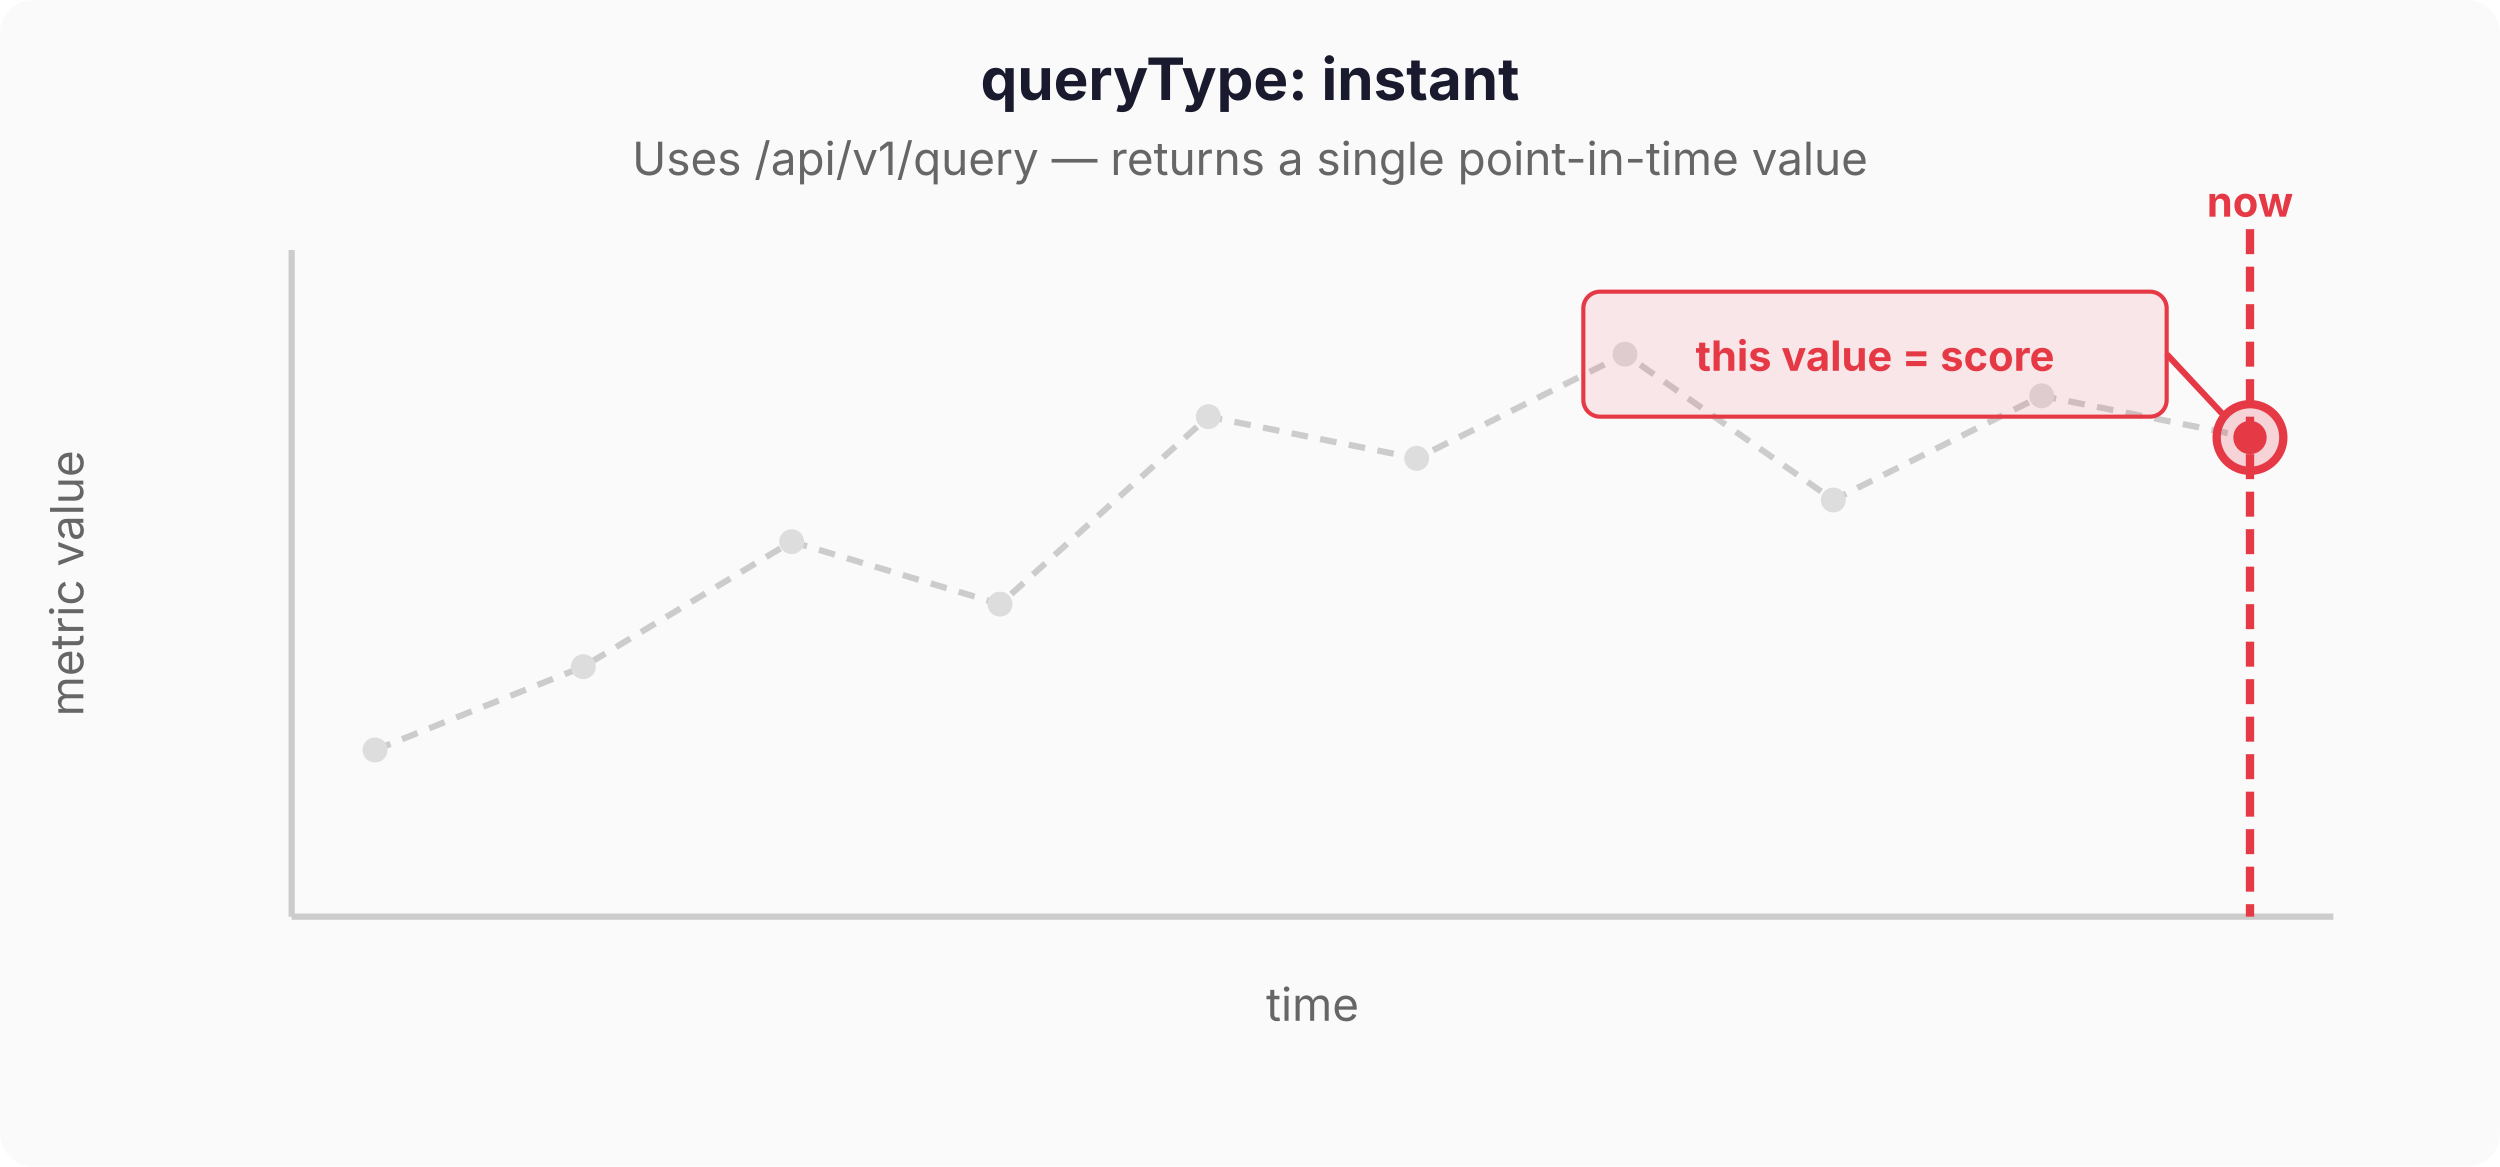
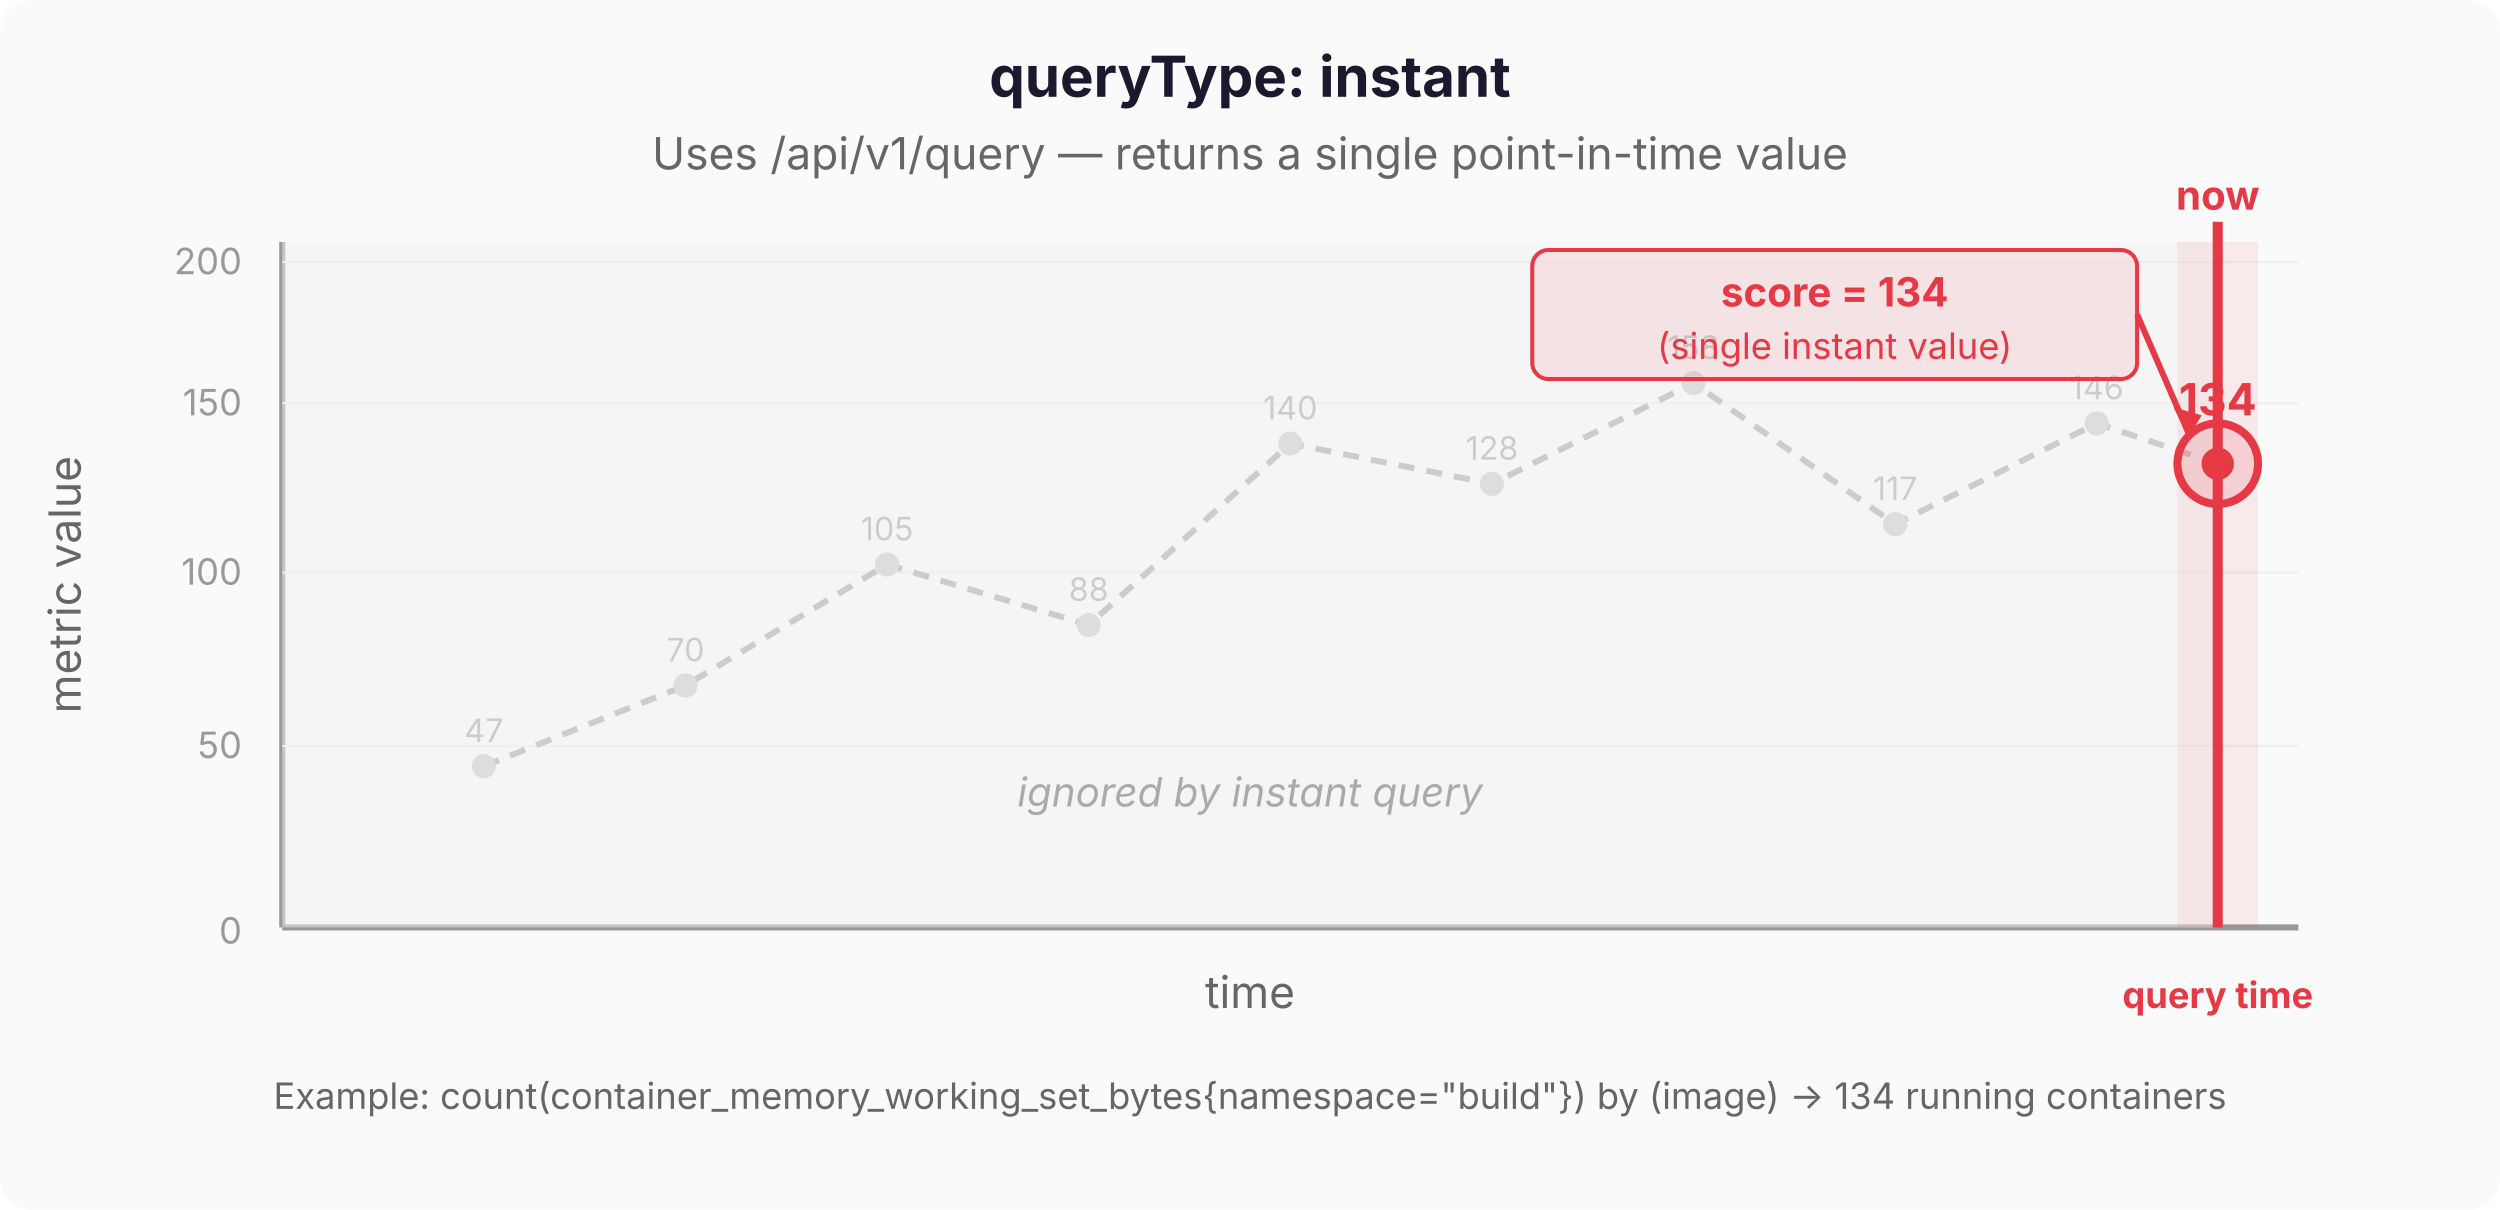
- <svg xmlns="http://www.w3.org/2000/svg" viewBox="0 0 600 280" font-family="system-ui, -apple-system, sans-serif" font-size="12">
-   <rect width="600" height="280" fill="#fafafa" rx="8" />
-   <text x="300" y="24" text-anchor="middle" font-size="14" font-weight="bold" fill="#1a1a2e">queryType: instant</text>
-   <text x="300" y="42" text-anchor="middle" font-size="11" fill="#666">Uses /api/v1/query — returns a single point-in-time value</text>
-   <line x1="70" y1="220" x2="560" y2="220" stroke="#ccc" stroke-width="1.5" />
-   <line x1="70" y1="60" x2="70" y2="220" stroke="#ccc" stroke-width="1.5" />
-   <text x="20" y="140" text-anchor="middle" font-size="11" fill="#666" transform="rotate(-90 20 140)">metric value</text>
-   <text x="315" y="245" text-anchor="middle" font-size="11" fill="#666">time</text>
-   <polyline points="90,180 140,160 190,130 240,145 290,100 340,110 390,85 440,120 490,95 540,105" fill="none" stroke="#ccc" stroke-width="1.5" stroke-dasharray="4,3" stroke-linejoin="round" />
+ <svg xmlns="http://www.w3.org/2000/svg" viewBox="0 0 620 300" font-family="system-ui, -apple-system, sans-serif" font-size="12">
+   <rect width="620" height="300" fill="#fafafa" rx="8" />
+   <text x="310" y="24" text-anchor="middle" font-size="14" font-weight="bold" fill="#1a1a2e">queryType: instant</text>
+   <text x="310" y="42" text-anchor="middle" font-size="11" fill="#666">Uses /api/v1/query — returns a single point-in-time value</text>
+   <line x1="70" y1="230" x2="570" y2="230" stroke="#999" stroke-width="1.5" />
+   <line x1="70" y1="60" x2="70" y2="230" stroke="#999" stroke-width="1.5" />
+   <text x="20" y="145" text-anchor="middle" font-size="11" fill="#666" transform="rotate(-90 20 145)">metric value</text>
+   <text x="60" y="234" text-anchor="end" font-size="9" fill="#999">0</text>
+   <text x="60" y="188" text-anchor="end" font-size="9" fill="#999">50</text>
+   <text x="60" y="145" text-anchor="end" font-size="9" fill="#999">100</text>
+   <text x="60" y="103" text-anchor="end" font-size="9" fill="#999">150</text>
+   <text x="60" y="68" text-anchor="end" font-size="9" fill="#999">200</text>
+   <g stroke="#eee" stroke-width="0.5">
+     <line x1="70" y1="185" x2="570" y2="185" />
+     <line x1="70" y1="142" x2="570" y2="142" />
+     <line x1="70" y1="100" x2="570" y2="100" />
+     <line x1="70" y1="65" x2="570" y2="65" />
+   </g>
+   <rect x="70" y="60" width="480" height="170" fill="#f0f0f0" fill-opacity="0.5" />
+   <text x="310" y="200" text-anchor="middle" font-size="10" fill="#aaa" font-style="italic">ignored by instant query</text>
+   <polyline points="120,190 170,170 220,140 270,155 320,110 370,120 420,95 470,130 520,105 550,115" fill="none" stroke="#ccc" stroke-width="1.5" stroke-dasharray="4,3" stroke-linejoin="round" />
  <g fill="#ddd">
-     <circle cx="90" cy="180" r="3" />
-     <circle cx="140" cy="160" r="3" />
-     <circle cx="190" cy="130" r="3" />
-     <circle cx="240" cy="145" r="3" />
-     <circle cx="290" cy="100" r="3" />
-     <circle cx="340" cy="110" r="3" />
-     <circle cx="390" cy="85" r="3" />
-     <circle cx="440" cy="120" r="3" />
-     <circle cx="490" cy="95" r="3" />
+     <circle cx="120" cy="190" r="3" />
+     <circle cx="170" cy="170" r="3" />
+     <circle cx="220" cy="140" r="3" />
+     <circle cx="270" cy="155" r="3" />
+     <circle cx="320" cy="110" r="3" />
+     <circle cx="370" cy="120" r="3" />
+     <circle cx="420" cy="95" r="3" />
+     <circle cx="470" cy="130" r="3" />
+     <circle cx="520" cy="105" r="3" />
  </g>
-   <line x1="540" y1="55" x2="540" y2="220" stroke="#e63946" stroke-width="2" stroke-dasharray="6,3" />
-   <text x="540" y="52" text-anchor="middle" font-size="10" fill="#e63946" font-weight="bold">now</text>
-   <circle cx="540" cy="105" r="8" fill="#e63946" fill-opacity="0.2" stroke="#e63946" stroke-width="2" />
-   <circle cx="540" cy="105" r="4" fill="#e63946" />
-   <rect x="380" y="70" width="140" height="30" fill="#e63946" fill-opacity="0.1" rx="4" stroke="#e63946" stroke-width="1" />
-   <text x="450" y="89" text-anchor="middle" font-size="10" fill="#e63946" font-weight="bold">this value = score</text>
-   <line x1="520" y1="85" x2="534" y2="100" stroke="#e63946" stroke-width="1.5" marker-end="none" />
+   <g font-size="8" fill="#ccc" text-anchor="middle">
+     <text x="120" y="184">47</text>
+     <text x="170" y="164">70</text>
+     <text x="220" y="134">105</text>
+     <text x="270" y="149">88</text>
+     <text x="320" y="104">140</text>
+     <text x="370" y="114">128</text>
+     <text x="420" y="89">158</text>
+     <text x="470" y="124">117</text>
+     <text x="520" y="99">146</text>
+   </g>
+   <line x1="550" y1="55" x2="550" y2="230" stroke="#e63946" stroke-width="2.5" />
+   <text x="550" y="52" text-anchor="middle" font-size="10" fill="#e63946" font-weight="bold">now</text>
+   <rect x="540" y="60" width="20" height="170" fill="#e63946" fill-opacity="0.08" />
+   <line x1="550" y1="115" x2="550" y2="230" stroke="#e63946" stroke-width="1.5" stroke-dasharray="4,2" />
+   <circle cx="550" cy="115" r="10" fill="#e63946" fill-opacity="0.15" stroke="#e63946" stroke-width="2" />
+   <circle cx="550" cy="115" r="4" fill="#e63946" />
+   <text x="550" y="103" text-anchor="middle" font-size="11" fill="#e63946" font-weight="bold">134</text>
+   <rect x="380" y="62" width="150" height="32" fill="#e63946" fill-opacity="0.1" rx="4" stroke="#e63946" stroke-width="1" />
+   <text x="455" y="76" text-anchor="middle" font-size="10" fill="#e63946" font-weight="bold">score = 134</text>
+   <text x="455" y="89" text-anchor="middle" font-size="9" fill="#e63946">(single instant value)</text>
+   <line x1="530" y1="78" x2="543" y2="108" stroke="#e63946" stroke-width="1.5" />
+   <polygon points="543,108 539,101 546,103" fill="#e63946" />
+   <text x="310" y="250" text-anchor="middle" font-size="11" fill="#666">time</text>
+   <text x="550" y="250" text-anchor="middle" font-size="9" fill="#e63946" font-weight="bold">query time</text>
+   <text x="310" y="275" text-anchor="middle" font-size="9" fill="#666">Example: count(container_memory_working_set_bytes{namespace="build"}) by (image) → 134 running containers</text>
</svg>
